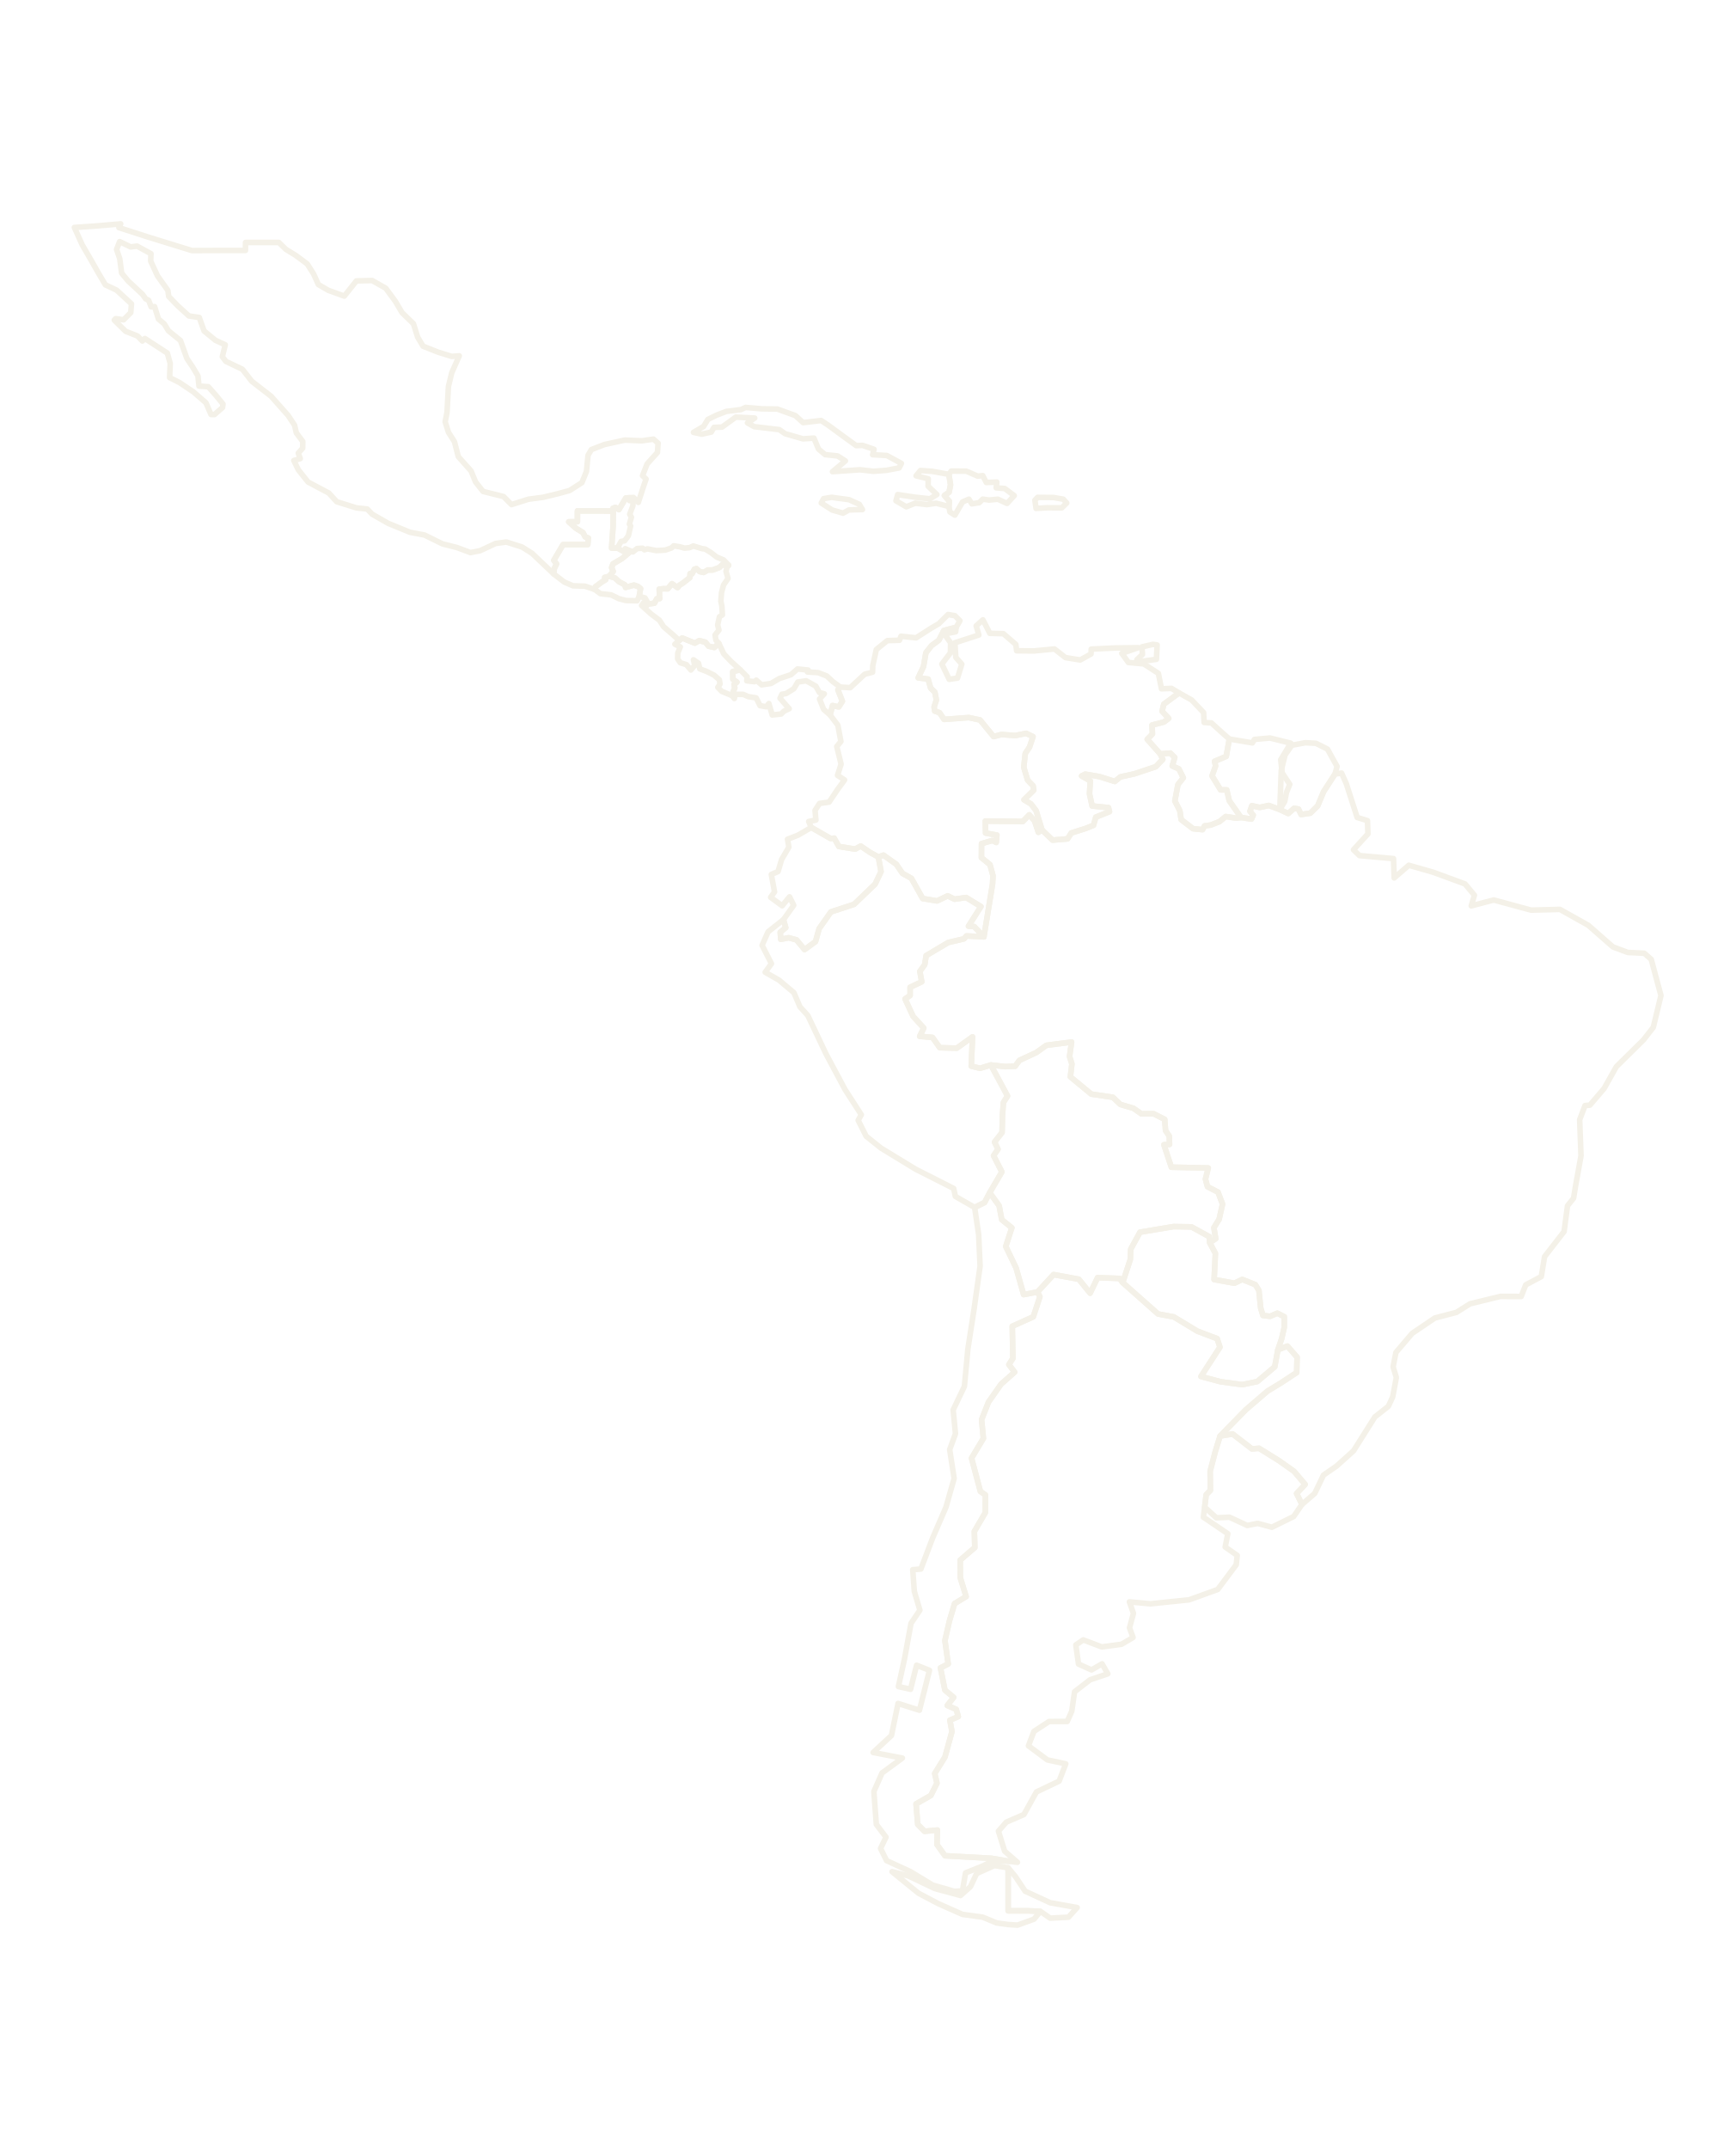
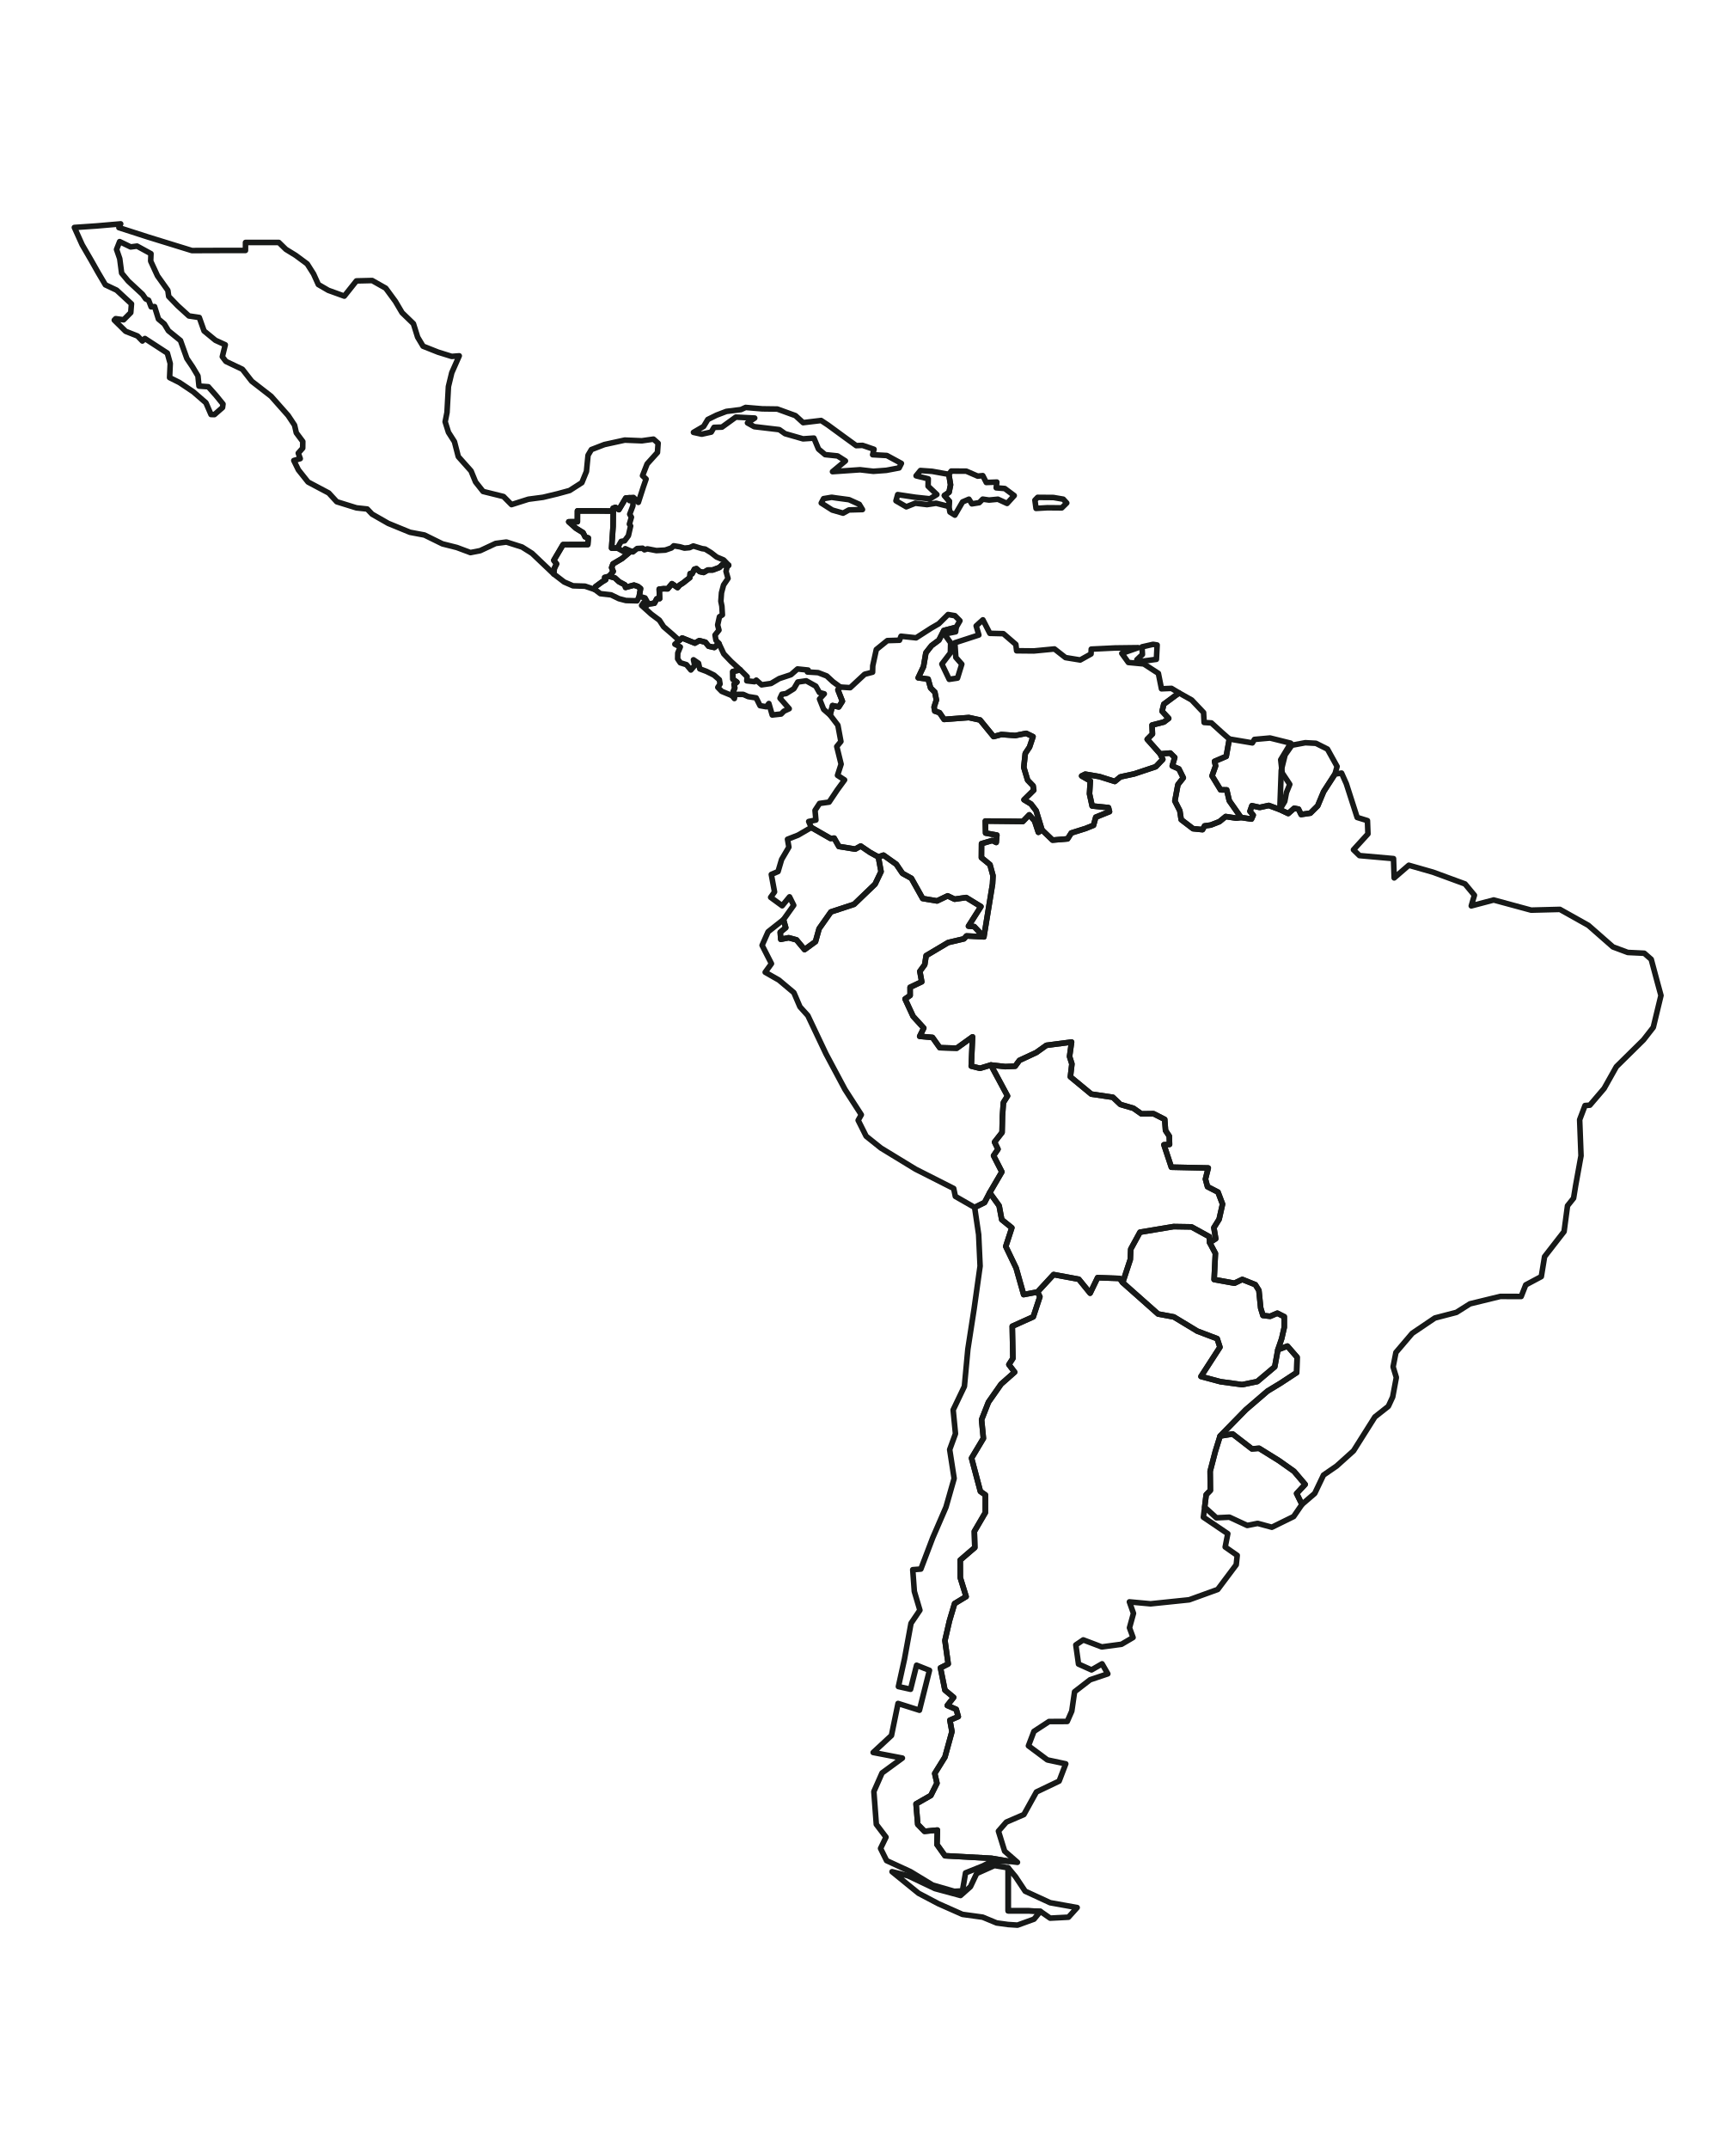
- <svg xmlns="http://www.w3.org/2000/svg" viewBox="0 0 420 520" fill="none" stroke="#F4F1E8" stroke-width="1.35" stroke-linejoin="round" stroke-linecap="round">
+ <svg xmlns="http://www.w3.org/2000/svg" viewBox="0 0 420 520" fill="none" stroke="#171918" stroke-width="1.35" stroke-linejoin="round" stroke-linecap="round">
  <g>
    <path d="M258.60 463.91 L254.17 464.14 L251.80 462.50 L248.99 462.37 L244.00 462.37 L244.00 451.96 L245.79 454.12 L248.12 457.62 L254.17 460.41 L260.70 461.58 L258.60 463.91 Z" />
    <path d="M261.10 309.54 L263.84 312.91 L265.65 309.16 L270.97 309.35 L271.72 310.35 L280.29 317.95 L284.10 318.66 L289.79 322.10 L294.59 323.92 L295.26 325.98 L290.67 333.07 L295.37 334.33 L300.61 335.05 L304.29 334.30 L308.52 330.73 L309.28 326.61 L311.59 325.72 L313.93 328.41 L313.83 332.13 L309.91 334.70 L306.78 336.60 L301.52 341.12 L295.30 347.48 L294.14 351.21 L292.89 356.00 L292.94 360.64 L291.93 361.68 L291.56 364.69 L291.25 367.12 L297.16 371.11 L296.53 374.33 L299.44 376.36 L299.20 378.63 L294.72 384.61 L287.81 387.11 L278.47 388.08 L273.35 387.61 L274.33 390.39 L273.37 393.88 L274.23 396.23 L271.44 397.87 L266.66 398.51 L262.18 396.81 L260.38 398.03 L261.03 402.66 L264.18 404.07 L266.73 402.60 L268.12 405.02 L263.83 406.46 L260.08 409.36 L259.40 414.05 L258.30 416.55 L253.90 416.56 L250.24 418.95 L248.91 422.44 L253.49 425.85 L257.94 426.80 L256.34 430.98 L250.84 433.61 L247.81 439.07 L243.55 440.91 L241.65 443.09 L243.15 447.93 L246.25 450.63 L244.29 450.39 L239.97 449.66 L228.71 449.04 L226.77 446.32 L226.87 442.83 L223.76 443.13 L222.12 441.44 L221.71 436.50 L225.29 434.45 L226.77 431.49 L226.23 429.14 L228.70 425.16 L230.40 418.99 L229.90 416.25 L231.93 415.37 L231.43 413.61 L229.27 412.68 L230.81 410.72 L228.70 408.96 L227.62 403.58 L229.49 402.63 L228.70 396.95 L229.80 392.18 L231.04 388.02 L233.83 386.33 L232.42 381.78 L232.40 377.50 L235.93 374.46 L235.82 370.56 L238.48 366.01 L238.49 361.73 L237.28 360.88 L235.14 352.83 L238.01 348.04 L237.57 343.52 L239.23 339.29 L242.29 334.92 L245.57 332.02 L244.18 330.19 L245.15 328.69 L245.00 320.92 L250.08 318.63 L251.68 313.78 L251.11 312.62 L255.00 308.41 L261.10 309.54 Z" />
    <path d="M148.42 123.67 L148.38 122.98 L148.95 122.77 L149.79 123.32 L151.46 120.51 L152.35 120.44 L152.36 121.13 L153.25 121.15 L153.17 122.42 L152.41 124.43 L152.82 125.15 L152.33 126.82 L152.63 127.27 L152.09 129.62 L151.17 130.86 L150.33 131.01 L149.41 132.62 L148.02 132.62 L148.38 127.36 L148.42 123.67 Z" />
    <path d="M270.97 309.35 L265.65 309.16 L263.84 312.91 L261.10 309.54 L255.00 308.41 L251.11 312.62 L247.75 313.26 L245.93 306.83 L243.42 301.60 L244.89 297.09 L242.45 295.12 L241.82 291.76 L239.54 288.59 L242.48 283.56 L240.47 279.64 L241.54 278.07 L240.71 276.35 L242.53 274.02 L242.62 270.05 L242.85 266.78 L243.85 265.20 L239.82 257.70 L243.29 258.09 L245.69 257.99 L246.73 256.58 L250.80 254.69 L253.26 252.94 L259.35 252.15 L258.86 255.65 L259.43 257.44 L259.06 260.56 L264.12 264.74 L269.34 265.51 L271.17 267.25 L274.32 268.17 L276.25 269.52 L279.18 269.48 L281.89 270.86 L282.09 273.55 L283.00 274.92 L283.06 276.92 L281.70 277.00 L283.50 282.43 L292.43 282.62 L291.75 285.31 L292.25 287.15 L294.79 288.46 L295.89 291.36 L295.06 295.03 L293.79 297.07 L294.24 299.73 L292.78 300.69 L292.70 299.25 L288.36 296.87 L284.03 296.80 L275.91 298.16 L273.67 302.26 L273.56 304.77 L271.72 310.35 L270.97 309.35 Z" />
    <path d="M295.30 347.48 L301.52 341.12 L306.78 336.60 L309.91 334.70 L313.83 332.13 L313.93 328.41 L311.59 325.72 L309.28 326.61 L310.20 323.92 L310.83 321.17 L310.83 318.61 L309.15 317.76 L307.41 318.51 L305.67 318.31 L305.12 316.51 L304.69 312.24 L303.82 310.85 L300.67 309.59 L298.77 310.50 L293.85 309.61 L294.16 303.28 L292.78 300.69 L294.24 299.73 L293.79 297.07 L295.06 295.03 L295.89 291.36 L294.79 288.46 L292.25 287.15 L291.75 285.31 L292.43 282.62 L283.50 282.43 L281.70 277.00 L283.06 276.92 L283.00 274.92 L282.09 273.55 L281.89 270.86 L279.18 269.48 L276.25 269.52 L274.32 268.17 L271.17 267.25 L269.34 265.51 L264.12 264.74 L259.06 260.56 L259.43 257.44 L258.86 255.65 L259.35 252.15 L253.26 252.94 L250.80 254.69 L246.73 256.58 L245.69 257.99 L243.29 258.09 L239.82 257.70 L237.19 258.50 L235.07 257.97 L235.38 250.89 L231.56 253.63 L227.45 253.51 L225.69 251.03 L222.59 250.76 L223.58 248.76 L220.99 245.92 L219.05 241.72 L220.28 240.87 L220.27 238.90 L223.09 237.56 L222.63 235.04 L223.81 233.42 L224.15 231.24 L229.48 228.07 L233.30 227.17 L233.93 226.47 L238.13 226.69 L240.22 213.91 L240.33 211.89 L239.60 209.22 L237.53 207.52 L237.56 204.14 L240.18 203.37 L241.11 203.85 L241.27 202.07 L238.54 201.58 L238.48 198.67 L247.56 198.77 L249.11 197.17 L250.40 198.64 L251.31 201.39 L252.19 200.82 L254.75 203.28 L258.38 202.98 L259.28 201.56 L262.74 200.47 L264.66 199.70 L265.21 197.73 L268.53 196.40 L268.28 195.42 L264.33 195.02 L263.69 192.09 L263.88 188.96 L261.79 187.76 L262.66 187.33 L266.11 187.92 L269.82 189.09 L271.16 187.99 L274.51 187.26 L279.73 185.52 L281.43 183.74 L280.81 182.43 L283.24 182.22 L284.32 183.29 L283.72 185.34 L285.32 186.05 L286.39 188.21 L285.09 189.85 L284.35 193.82 L285.55 196.18 L285.88 198.33 L288.75 200.52 L291.04 200.75 L291.55 199.84 L293.03 199.64 L295.13 198.82 L296.65 197.58 L299.23 197.97 L300.36 197.81 L302.89 198.19 L303.31 197.24 L302.53 196.31 L303.00 194.96 L304.88 195.38 L307.08 194.90 L309.75 195.89 L311.79 196.85 L313.23 195.58 L314.27 195.78 L314.91 197.09 L317.14 196.76 L318.92 194.99 L320.35 191.56 L323.11 187.29 L324.70 187.07 L325.85 189.65 L328.47 197.80 L330.96 198.57 L331.08 201.78 L327.58 205.62 L329.03 207.03 L337.27 207.76 L337.43 212.43 L340.97 209.37 L346.84 211.05 L354.58 213.89 L356.85 216.62 L356.09 219.20 L361.51 217.77 L370.58 220.23 L377.54 220.05 L384.43 223.91 L390.38 229.13 L393.97 230.47 L397.96 230.66 L399.64 232.13 L401.23 238.06 L402.00 240.88 L400.14 248.59 L397.77 251.63 L391.20 258.11 L388.24 263.38 L384.79 267.42 L383.62 267.51 L382.32 270.94 L382.65 279.67 L381.35 286.86 L380.85 289.93 L379.38 291.77 L378.55 298.00 L373.83 304.08 L373.04 308.90 L369.27 310.91 L368.17 313.71 L363.11 313.70 L355.78 315.49 L352.50 317.56 L347.28 318.92 L341.79 322.63 L337.85 327.26 L337.17 330.74 L337.95 333.31 L337.07 338.02 L336.02 340.29 L332.76 342.86 L327.59 351.06 L323.49 354.75 L320.32 356.93 L318.20 361.37 L315.11 364.03 L313.82 361.39 L315.88 359.18 L313.18 356.01 L309.53 353.43 L304.73 350.45 L303.00 350.59 L298.33 346.98 L295.30 347.48 Z" />
    <path d="M244.00 451.96 L244.00 462.37 L248.99 462.37 L251.80 462.50 L250.26 464.38 L246.26 465.83 L243.97 465.68 L241.21 465.30 L237.83 463.90 L232.94 463.23 L227.08 460.63 L222.32 458.12 L215.90 452.90 L219.74 453.88 L226.29 456.99 L232.47 458.66 L234.87 456.53 L236.38 453.34 L240.68 451.41 L244.00 451.96 Z" />
    <path d="M245.93 306.83 L247.75 313.26 L251.11 312.62 L251.68 313.78 L250.08 318.63 L245.00 320.92 L245.15 328.69 L244.18 330.19 L245.57 332.02 L242.29 334.92 L239.23 339.29 L237.57 343.52 L238.01 348.04 L235.14 352.83 L237.28 360.88 L238.49 361.73 L238.48 366.01 L235.82 370.56 L235.93 374.46 L232.40 377.50 L232.42 381.78 L233.83 386.33 L231.04 388.02 L229.80 392.18 L228.70 396.95 L229.49 402.63 L227.62 403.58 L228.70 408.96 L230.81 410.72 L229.27 412.68 L231.43 413.61 L231.93 415.37 L229.90 416.25 L230.40 418.99 L228.70 425.16 L226.23 429.14 L226.77 431.49 L225.29 434.45 L221.71 436.50 L222.12 441.44 L223.76 443.13 L226.87 442.83 L226.77 446.32 L228.71 449.04 L239.97 449.66 L244.29 450.39 L240.14 450.36 L237.90 451.50 L233.69 453.19 L232.94 457.54 L230.97 457.65 L225.71 456.13 L220.37 452.89 L220.37 452.89 L214.58 450.22 L213.12 447.27 L214.44 444.54 L212.09 441.44 L211.50 433.50 L213.48 429.01 L218.40 425.41 L211.33 424.05 L215.76 419.94 L217.35 412.19 L222.53 413.83 L224.96 404.18 L221.84 402.94 L220.38 408.76 L217.44 408.10 L218.91 401.44 L220.49 392.80 L222.64 389.62 L221.29 385.07 L220.91 379.82 L222.87 379.67 L225.73 372.14 L228.95 364.69 L230.93 357.74 L229.85 350.76 L231.25 346.92 L230.69 341.16 L233.41 335.47 L234.25 326.46 L235.75 316.78 L237.21 306.36 L236.86 298.73 L235.89 292.17 L238.29 290.98 L239.54 288.59 L241.82 291.76 L242.45 295.12 L244.89 297.09 L243.42 301.60 L245.93 306.83 Z" />
    <path d="M212.59 207.37 L210.59 206.27 L208.31 204.72 L206.98 205.46 L203.03 204.82 L201.89 202.81 L201.02 202.89 L196.36 200.22 L195.73 198.78 L197.47 198.43 L197.26 196.09 L198.36 194.41 L200.67 194.09 L202.63 191.16 L204.41 188.72 L202.70 187.61 L203.57 184.91 L202.52 180.64 L203.52 179.42 L202.79 175.48 L200.90 173.00 L201.50 170.73 L203.00 171.06 L203.88 169.68 L202.80 166.93 L203.36 166.25 L205.77 166.40 L209.27 163.15 L211.19 162.65 L211.23 161.11 L212.09 157.17 L214.76 155.01 L217.70 154.92 L218.07 153.95 L221.72 154.34 L225.38 151.99 L227.20 150.94 L229.46 148.70 L231.11 148.98 L232.33 150.21 L231.42 151.78 L228.43 152.56 L227.25 154.89 L225.45 156.23 L224.09 157.96 L223.52 161.28 L222.23 164.01 L224.63 164.32 L225.23 166.46 L226.26 167.49 L226.63 169.37 L226.07 171.09 L226.24 172.06 L227.39 172.45 L228.50 174.08 L234.49 173.63 L237.20 174.22 L240.48 178.23 L242.36 177.73 L245.72 177.98 L248.37 177.45 L250.02 178.25 L249.18 180.76 L248.14 182.33 L247.78 185.67 L248.71 188.77 L250.04 190.15 L250.20 191.20 L247.84 193.52 L249.53 194.54 L250.77 196.17 L252.19 200.82 L251.31 201.39 L250.40 198.64 L249.11 197.17 L247.56 198.77 L238.48 198.67 L238.54 201.58 L241.27 202.07 L241.11 203.85 L240.18 203.37 L237.56 204.14 L237.53 207.52 L239.60 209.22 L240.33 211.89 L240.22 213.91 L238.13 226.69 L235.79 224.21 L234.40 224.10 L237.41 219.36 L233.84 217.18 L231.04 217.58 L229.36 216.77 L226.79 218.00 L223.32 217.42 L220.58 212.53 L218.42 211.33 L216.93 209.13 L213.83 206.93 L212.59 207.37 Z" />
    <path d="M177.21 168.33 L174.68 167.29 L173.73 166.32 L174.27 165.51 L174.10 164.48 L172.81 163.36 L170.97 162.45 L169.37 161.85 L169.06 160.49 L167.84 159.65 L168.14 161.01 L167.21 162.12 L166.14 160.83 L164.65 160.37 L164.01 159.43 L164.04 158.01 L164.65 156.54 L163.34 155.88 L164.40 154.98 L165.11 154.38 L168.18 155.62 L169.25 155.01 L170.73 155.40 L171.50 156.36 L172.88 156.67 L173.99 155.68 L175.17 158.21 L176.97 160.09 L179.16 162.08 L177.36 162.50 L177.39 164.37 L178.35 165.06 L177.66 165.62 L177.84 166.46 L177.45 167.40 L177.21 168.33 Z" />
    <path d="M180.46 98.59 L184.48 98.93 L188.14 98.98 L192.52 100.57 L194.38 102.27 L198.73 101.75 L200.38 102.84 L204.33 105.73 L207.23 107.83 L208.76 107.77 L211.54 108.72 L211.20 110.03 L214.64 110.22 L218.16 112.13 L217.61 113.22 L214.51 113.81 L211.37 114.04 L208.16 113.67 L201.49 114.13 L204.61 111.53 L202.71 110.32 L199.71 110.01 L198.10 108.66 L196.99 106.01 L194.36 106.19 L190.01 104.94 L188.62 103.96 L182.54 103.24 L180.91 102.33 L182.66 101.16 L178.09 100.93 L174.74 103.35 L172.81 103.41 L172.14 104.55 L169.84 105.06 L167.84 104.62 L170.30 103.18 L171.31 101.50 L173.42 100.46 L175.80 99.55 L179.33 99.11 L180.46 98.59 Z" />
    <path d="M229.65 114.78 L230.23 113.99 L233.87 114.01 L236.63 115.21 L237.86 115.09 L238.71 116.75 L241.26 116.65 L241.11 118.04 L243.18 118.21 L245.47 119.92 L243.74 121.82 L241.52 120.80 L239.38 121.00 L237.85 120.78 L237.01 121.63 L235.22 121.92 L234.51 120.79 L232.97 121.45 L231.11 124.65 L229.91 123.90 L229.67 122.56 L229.77 121.30 L228.57 119.90 L229.70 119.11 L230.06 117.32 L229.65 114.78 Z" />
    <path d="M189.62 222.53 L192.10 219.05 L191.09 217.01 L189.31 219.17 L186.52 217.13 L187.46 215.82 L186.68 211.59 L188.31 210.89 L189.17 207.98 L190.93 204.98 L190.60 203.08 L193.16 202.08 L196.36 200.22 L201.02 202.89 L201.89 202.81 L203.03 204.82 L206.98 205.46 L208.31 204.72 L210.59 206.27 L212.59 207.37 L213.24 210.91 L211.79 213.94 L206.71 218.82 L201.10 220.66 L198.25 224.71 L197.37 227.85 L194.73 229.77 L192.77 227.42 L190.89 226.91 L188.97 227.29 L188.84 225.58 L190.17 224.47 L189.62 222.53 Z" />
    <path d="M143.98 142.65 L141.59 141.84 L138.68 141.75 L136.55 140.83 L134.04 138.90 L134.16 137.55 L134.70 136.45 L134.04 135.58 L136.28 131.78 L142.26 131.77 L142.38 130.18 L141.62 129.90 L141.11 128.89 L139.38 127.81 L137.65 126.26 L139.75 126.25 L139.76 123.62 L144.11 123.62 L148.42 123.67 L148.38 127.36 L148.02 132.62 L149.41 132.62 L150.93 133.46 L151.33 132.77 L152.70 133.36 L150.57 135.14 L148.36 136.45 L148.03 137.34 L148.41 138.26 L147.44 139.44 L146.35 139.73 L146.59 140.27 L145.72 140.79 L144.12 141.97 L143.98 142.65 Z" />
    <path d="M285.36 167.67 L288.42 169.38 L291.30 172.42 L291.43 174.82 L293.19 174.93 L295.69 177.20 L297.53 178.82 L296.78 183.02 L293.95 184.23 L294.21 185.33 L293.35 187.74 L295.41 191.12 L296.90 191.13 L297.52 193.76 L300.36 197.81 L299.23 197.97 L296.65 197.58 L295.13 198.82 L293.03 199.64 L291.55 199.84 L291.04 200.75 L288.75 200.52 L285.88 198.33 L285.55 196.18 L284.35 193.82 L285.09 189.85 L286.39 188.21 L285.32 186.05 L283.72 185.34 L284.32 183.29 L283.24 182.22 L280.81 182.43 L277.66 178.89 L278.92 177.61 L278.83 175.45 L281.70 174.71 L282.86 173.83 L281.26 172.10 L281.67 170.40 L285.36 167.67 Z" />
    <path d="M156.93 146.15 L156.12 144.69 L154.71 144.28 L155.03 142.42 L154.40 141.91 L153.44 141.58 L151.40 142.14 L151.22 141.51 L149.82 140.76 L148.81 139.83 L147.44 139.44 L148.41 138.26 L148.03 137.34 L148.36 136.45 L150.57 135.14 L152.70 133.36 L153.18 133.55 L154.20 132.73 L155.54 132.66 L155.97 133.04 L156.69 132.81 L158.86 133.23 L161.01 133.11 L162.51 132.59 L163.06 132.07 L164.54 132.31 L165.66 132.63 L166.88 132.52 L167.80 132.11 L169.93 132.76 L170.67 132.86 L172.09 133.73 L173.44 134.78 L175.13 135.49 L176.36 136.77 L174.76 136.68 L174.12 137.31 L172.50 137.92 L171.32 137.93 L170.29 138.52 L169.36 138.31 L168.56 137.60 L168.08 137.73 L167.48 138.85 L167.03 138.81 L166.96 139.76 L165.33 141.05 L164.47 141.60 L163.99 142.18 L162.62 141.24 L161.61 142.48 L160.64 142.45 L159.55 142.56 L159.65 144.85 L158.96 144.89 L158.38 145.96 L156.93 146.15 Z" />
    <path d="M222.77 113.85 L225.61 114.05 L229.65 114.78 L230.06 117.32 L229.70 119.11 L228.57 119.90 L229.77 121.30 L229.67 122.56 L226.57 121.77 L224.37 122.10 L221.53 121.76 L219.35 122.63 L216.85 121.18 L217.27 119.68 L221.55 120.32 L225.07 120.70 L226.75 119.66 L224.62 117.64 L224.66 115.86 L221.72 115.13 L222.77 113.85 Z" />
    <path d="M202.35 120.49 L205.49 120.91 L207.97 122.03 L208.74 123.30 L205.46 123.39 L204.05 124.17 L201.44 123.42 L198.77 121.72 L199.33 120.66 L201.29 120.33 L202.35 120.49 Z" />
    <path d="M111.15 86.10 L109.34 90.19 L108.53 93.54 L108.19 99.79 L107.74 102.06 L108.54 104.61 L109.99 106.88 L110.92 110.49 L114.01 113.96 L115.10 116.62 L116.92 118.92 L121.87 120.15 L123.80 122.10 L127.89 120.80 L131.44 120.33 L134.93 119.49 L137.86 118.69 L140.83 116.79 L141.94 114.07 L142.32 110.16 L143.13 108.79 L146.28 107.57 L151.21 106.49 L155.34 106.66 L158.16 106.26 L159.28 107.25 L159.12 109.49 L156.62 112.26 L155.51 115.10 L156.37 115.91 L155.67 117.93 L154.50 121.56 L153.32 120.37 L152.35 120.44 L151.46 120.51 L149.79 123.32 L148.95 122.77 L148.38 122.98 L148.42 123.67 L144.11 123.62 L139.76 123.62 L139.75 126.25 L137.65 126.26 L139.38 127.81 L141.11 128.89 L141.62 129.90 L142.38 130.18 L142.26 131.77 L136.28 131.78 L134.04 135.58 L134.70 136.45 L134.16 137.55 L134.04 138.90 L128.77 133.89 L126.36 132.37 L122.56 131.16 L119.96 131.50 L116.21 133.25 L113.86 133.71 L110.57 132.48 L107.08 131.60 L102.73 129.46 L99.23 128.80 L93.96 126.64 L90.06 124.41 L88.88 123.17 L86.27 122.89 L81.51 121.41 L79.56 119.29 L74.56 116.64 L72.22 113.70 L71.11 111.43 L72.67 110.98 L72.19 109.65 L73.26 108.44 L73.28 106.83 L71.71 104.73 L71.29 102.88 L69.73 100.53 L65.62 95.89 L60.93 92.25 L58.67 89.35 L54.67 87.45 L53.81 86.31 L54.52 83.43 L52.14 82.34 L49.39 80.08 L48.23 76.82 L45.72 76.45 L43.02 73.99 L40.83 71.72 L40.63 70.27 L38.12 66.75 L36.47 63.18 L36.54 61.39 L33.17 59.55 L31.62 59.75 L28.96 58.46 L28.21 60.36 L28.98 62.59 L29.44 66.09 L31.03 68.01 L34.49 71.22 L35.26 72.32 L35.97 72.65 L36.58 74.25 L37.41 74.19 L38.35 77.20 L39.76 78.38 L40.76 80.03 L43.68 82.40 L45.23 86.74 L46.61 88.78 L47.91 90.96 L48.16 93.42 L50.41 93.58 L52.28 95.69 L53.97 97.77 L53.86 98.61 L51.90 100.32 L51.07 100.30 L49.84 97.46 L46.79 94.81 L43.43 92.56 L41.05 91.37 L41.20 87.96 L40.50 85.44 L38.27 83.99 L35.07 81.91 L34.46 82.51 L33.28 81.30 L30.41 80.17 L27.66 77.46 L28.00 77.11 L29.92 77.38 L31.65 75.64 L31.82 73.53 L28.23 70.21 L25.50 68.92 L23.78 66.01 L22.05 62.95 L19.89 59.23 L18.00 55.04 L23.30 54.68 L29.21 54.17 L28.78 55.08 L35.82 57.35 L46.45 60.63 L55.71 60.60 L59.41 60.60 L59.42 58.67 L67.49 58.67 L69.19 60.33 L71.58 61.80 L74.35 63.85 L75.89 66.28 L77.05 68.85 L79.46 70.25 L83.33 71.65 L86.26 67.97 L90.07 67.88 L93.36 69.74 L95.70 72.93 L97.31 75.66 L100.06 78.32 L101.08 81.58 L102.39 83.77 L106.02 85.21 L109.33 86.24 L111.15 86.10 Z" />
    <path d="M164.40 154.98 L162.79 153.52 L160.61 151.64 L159.59 150.07 L157.62 148.60 L155.29 146.50 L155.81 145.78 L156.58 146.48 L156.93 146.15 L158.38 145.96 L158.96 144.89 L159.65 144.85 L159.55 142.56 L160.64 142.45 L161.61 142.48 L162.62 141.24 L163.99 142.18 L164.47 141.60 L165.33 141.05 L166.96 139.76 L167.03 138.81 L167.48 138.85 L168.08 137.73 L168.56 137.60 L169.36 138.31 L170.29 138.52 L171.32 137.93 L172.50 137.92 L174.12 137.31 L174.76 136.68 L176.36 136.77 L175.96 137.22 L175.72 138.26 L176.20 139.97 L175.12 141.56 L174.62 143.43 L174.47 145.48 L174.72 146.69 L174.84 148.78 L174.13 149.24 L173.69 151.23 L174.01 152.47 L173.06 153.66 L173.28 154.92 L173.99 155.68 L172.88 156.67 L171.50 156.36 L170.73 155.40 L169.25 155.01 L168.18 155.62 L165.11 154.38 L164.40 154.98 Z" />
    <path d="M200.90 173.00 L199.35 171.65 L198.35 169.14 L199.50 167.89 L198.32 167.57 L197.45 166.03 L195.13 164.74 L193.09 165.03 L192.14 166.65 L190.26 167.82 L189.24 167.99 L188.79 168.96 L191.01 171.49 L189.74 172.08 L189.06 172.77 L186.90 173.01 L186.09 170.23 L185.48 171.02 L183.95 170.75 L183.01 168.87 L181.09 168.56 L179.88 168.02 L177.88 168.02 L177.74 169.03 L177.21 168.33 L177.45 167.40 L177.84 166.46 L177.66 165.62 L178.35 165.06 L177.39 164.37 L177.36 162.50 L179.16 162.08 L180.83 163.75 L180.74 164.74 L182.60 164.95 L183.04 164.57 L184.32 165.71 L186.61 165.38 L188.60 164.20 L191.43 163.26 L193.02 161.87 L195.59 162.14 L195.42 162.60 L198.01 162.76 L200.09 163.56 L201.61 164.97 L203.36 166.25 L202.80 166.93 L203.88 169.68 L203.00 171.06 L201.50 170.73 L200.90 173.00 Z" />
    <path d="M239.54 288.59 L238.29 290.98 L235.89 292.17 L231.22 289.49 L230.82 287.58 L221.58 282.90 L213.22 277.80 L209.63 274.93 L207.70 271.08 L208.46 269.74 L204.51 263.62 L199.92 255.02 L195.52 245.74 L193.61 243.62 L192.14 240.19 L188.52 237.15 L185.20 235.26 L186.71 233.18 L184.45 228.74 L185.90 225.47 L189.62 222.53 L190.17 224.47 L188.84 225.58 L188.97 227.29 L190.89 226.91 L192.77 227.42 L194.73 229.77 L197.37 227.85 L198.25 224.71 L201.10 220.66 L206.71 218.82 L211.79 213.94 L213.24 210.91 L212.59 207.37 L213.83 206.93 L216.93 209.13 L218.42 211.33 L220.58 212.53 L223.32 217.42 L226.79 218.00 L229.36 216.77 L231.04 217.58 L233.84 217.18 L237.41 219.36 L234.40 224.10 L235.79 224.21 L238.13 226.69 L233.93 226.47 L233.30 227.17 L229.48 228.07 L224.15 231.24 L223.81 233.42 L222.63 235.04 L223.09 237.56 L220.27 238.90 L220.28 240.87 L219.05 241.72 L220.99 245.92 L223.58 248.76 L222.59 250.76 L225.69 251.03 L227.45 253.51 L231.56 253.63 L235.38 250.89 L235.07 257.97 L237.19 258.50 L239.82 257.70 L243.85 265.20 L242.85 266.78 L242.62 270.05 L242.53 274.02 L240.71 276.35 L241.54 278.07 L240.47 279.64 L242.48 283.56 L239.54 288.59 Z" />
    <path d="M254.96 120.38 L257.34 120.79 L258.18 121.71 L256.98 122.89 L253.48 122.86 L250.75 123.02 L250.48 121.03 L251.14 120.35 L254.96 120.38 Z" />
    <path d="M271.72 310.35 L273.56 304.77 L273.67 302.26 L275.91 298.16 L284.03 296.80 L288.36 296.87 L292.70 299.25 L292.78 300.69 L294.16 303.28 L293.85 309.61 L298.77 310.50 L300.67 309.59 L303.82 310.85 L304.69 312.24 L305.12 316.51 L305.67 318.31 L307.41 318.51 L309.15 317.76 L310.83 318.61 L310.83 321.17 L310.20 323.92 L309.28 326.61 L308.52 330.73 L304.29 334.30 L300.61 335.05 L295.37 334.33 L290.67 333.07 L295.26 325.98 L294.59 323.92 L289.79 322.10 L284.10 318.66 L280.29 317.95 L271.72 310.35 Z" />
    <path d="M154.71 144.28 L154.19 145.38 L151.49 145.31 L149.81 144.87 L147.89 143.94 L145.30 143.65 L143.98 142.65 L144.12 141.97 L145.72 140.79 L146.59 140.27 L146.35 139.73 L147.44 139.44 L148.81 139.83 L149.82 140.76 L151.22 141.51 L151.40 142.14 L153.44 141.58 L154.40 141.91 L155.03 142.42 L154.71 144.28 Z" />
    <path d="M297.53 178.82 L303.11 179.76 L303.61 178.92 L307.38 178.58 L312.39 179.83 L309.97 183.84 L310.33 187.03 L312.16 189.79 L311.35 191.79 L310.94 193.93 L309.75 195.89 L307.08 194.90 L304.88 195.38 L303.00 194.96 L302.53 196.31 L303.31 197.24 L302.89 198.19 L300.36 197.81 L297.52 193.76 L296.90 191.13 L295.41 191.12 L293.35 187.74 L294.21 185.33 L293.95 184.23 L296.78 183.02 L297.53 178.82 Z" />
    <path d="M276.40 156.52 L279.08 155.91 L280.06 156.07 L279.88 159.54 L275.98 160.06 L275.15 159.64 L276.50 158.36 L276.40 156.52 Z" />
    <path d="M295.30 347.48 L298.33 346.98 L303.00 350.59 L304.73 350.45 L309.53 353.43 L313.18 356.01 L315.88 359.18 L313.82 361.39 L315.11 364.03 L313.10 366.96 L307.83 369.55 L304.39 368.62 L301.87 369.12 L297.56 367.12 L294.40 367.27 L291.56 364.69 L291.93 361.68 L292.94 360.64 L292.89 356.00 L294.14 351.21 L295.30 347.48 Z" />
    <path d="M231.42 151.78 L231.29 152.88 L228.56 153.42 L230.08 155.54 L230.02 157.98 L227.96 160.68 L229.73 164.38 L231.74 164.08 L232.78 160.71 L231.34 159.07 L231.10 155.54 L236.91 153.65 L236.26 151.45 L237.89 149.98 L239.57 153.25 L242.84 153.33 L245.86 155.93 L246.05 157.47 L250.23 157.51 L255.21 157.03 L257.88 159.12 L261.44 159.70 L264.06 158.24 L264.11 157.07 L269.88 156.79 L275.47 156.72 L271.51 158.10 L273.10 160.30 L276.83 160.65 L280.36 162.94 L281.11 166.67 L283.53 166.57 L285.36 167.67 L281.67 170.40 L281.26 172.10 L282.86 173.83 L281.70 174.71 L278.83 175.45 L278.92 177.61 L277.66 178.89 L280.81 182.43 L281.43 183.74 L279.73 185.52 L274.51 187.26 L271.16 187.99 L269.82 189.09 L266.11 187.92 L262.66 187.33 L261.79 187.76 L263.88 188.96 L263.69 192.09 L264.33 195.02 L268.28 195.42 L268.53 196.40 L265.21 197.73 L264.66 199.70 L262.74 200.47 L259.28 201.56 L258.38 202.98 L254.75 203.28 L252.19 200.82 L250.77 196.17 L249.53 194.54 L247.84 193.52 L250.20 191.20 L250.04 190.15 L248.71 188.77 L247.78 185.67 L248.14 182.33 L249.18 180.76 L250.02 178.25 L248.37 177.45 L245.72 177.98 L242.36 177.73 L240.48 178.23 L237.20 174.22 L234.49 173.63 L228.50 174.08 L227.39 172.45 L226.24 172.06 L226.07 171.09 L226.63 169.37 L226.26 167.49 L225.23 166.46 L224.63 164.32 L222.23 164.01 L223.52 161.28 L224.09 157.96 L225.45 156.23 L227.25 154.89 L228.43 152.56 L231.42 151.78 Z" />
    <path d="M309.75 195.89 L311.79 196.85 L313.23 195.58 L314.27 195.78 L314.91 197.09 L317.14 196.76 L318.92 194.99 L320.35 191.56 L323.11 187.29 L323.61 185.46 L321.28 181.26 L318.49 179.86 L315.92 179.72 L312.66 180.33 L311.03 182.66 L310.10 186.39 L309.75 195.89 Z" />
  </g>
</svg>
